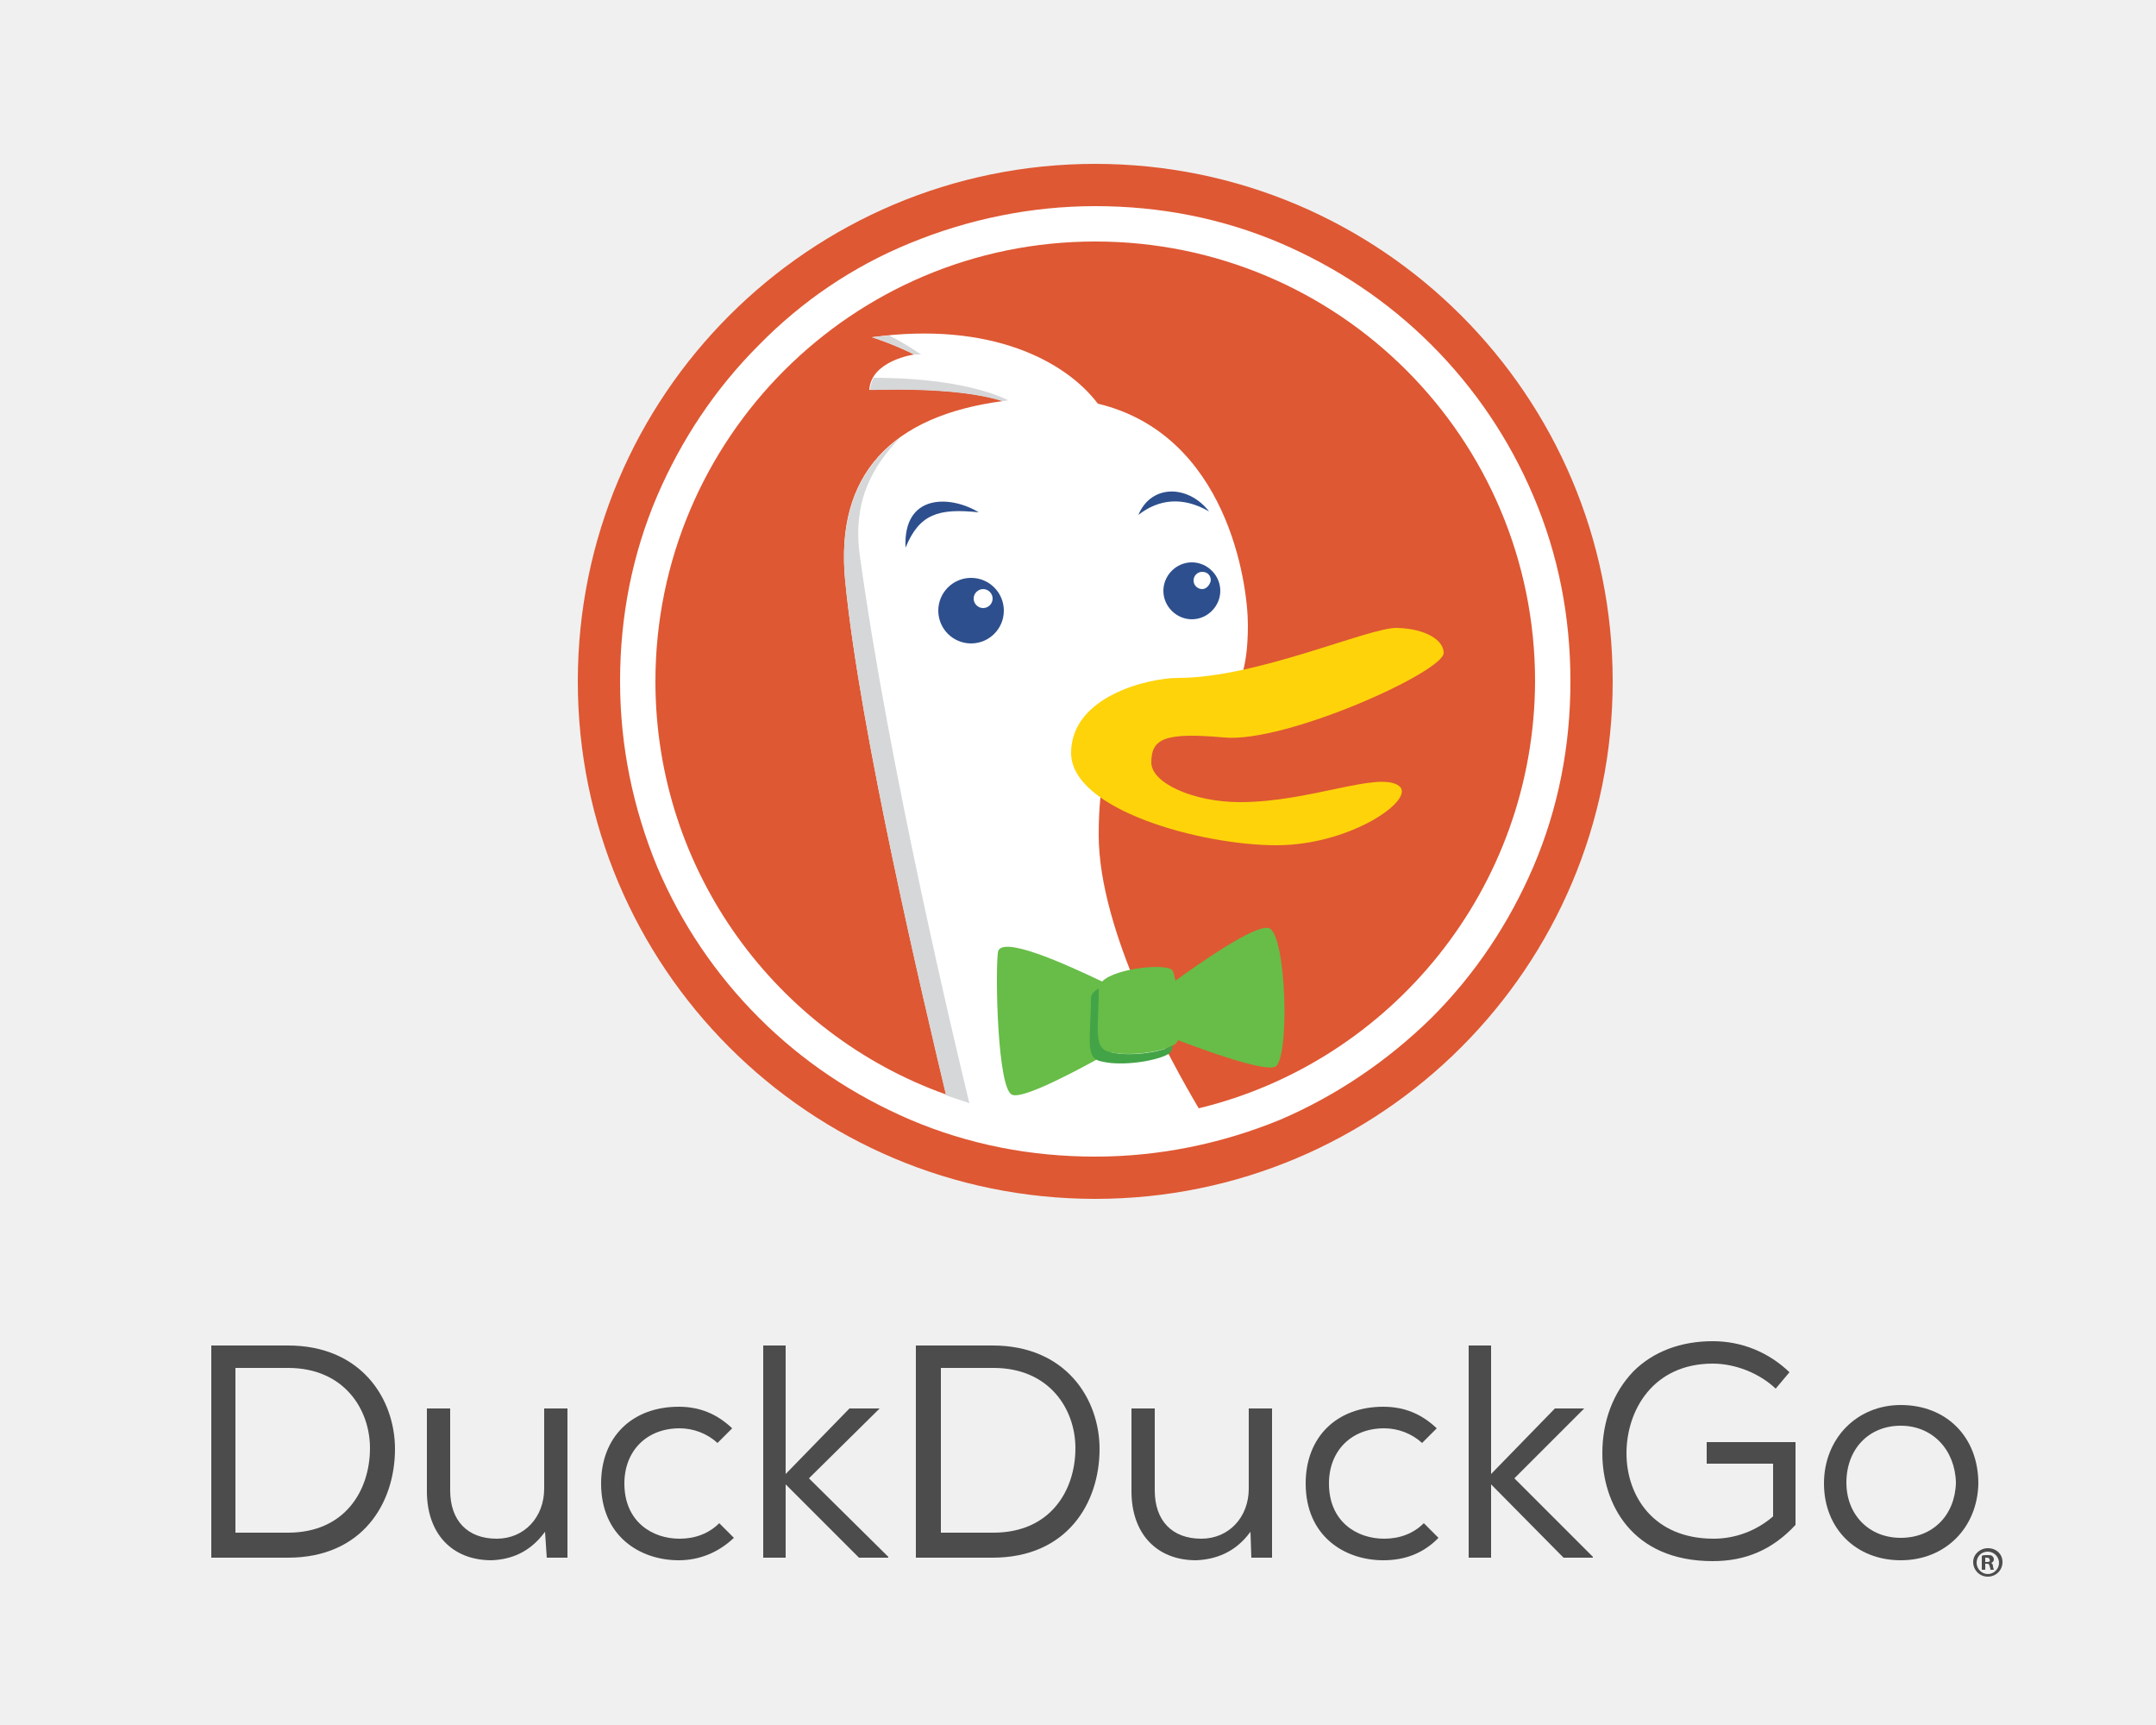
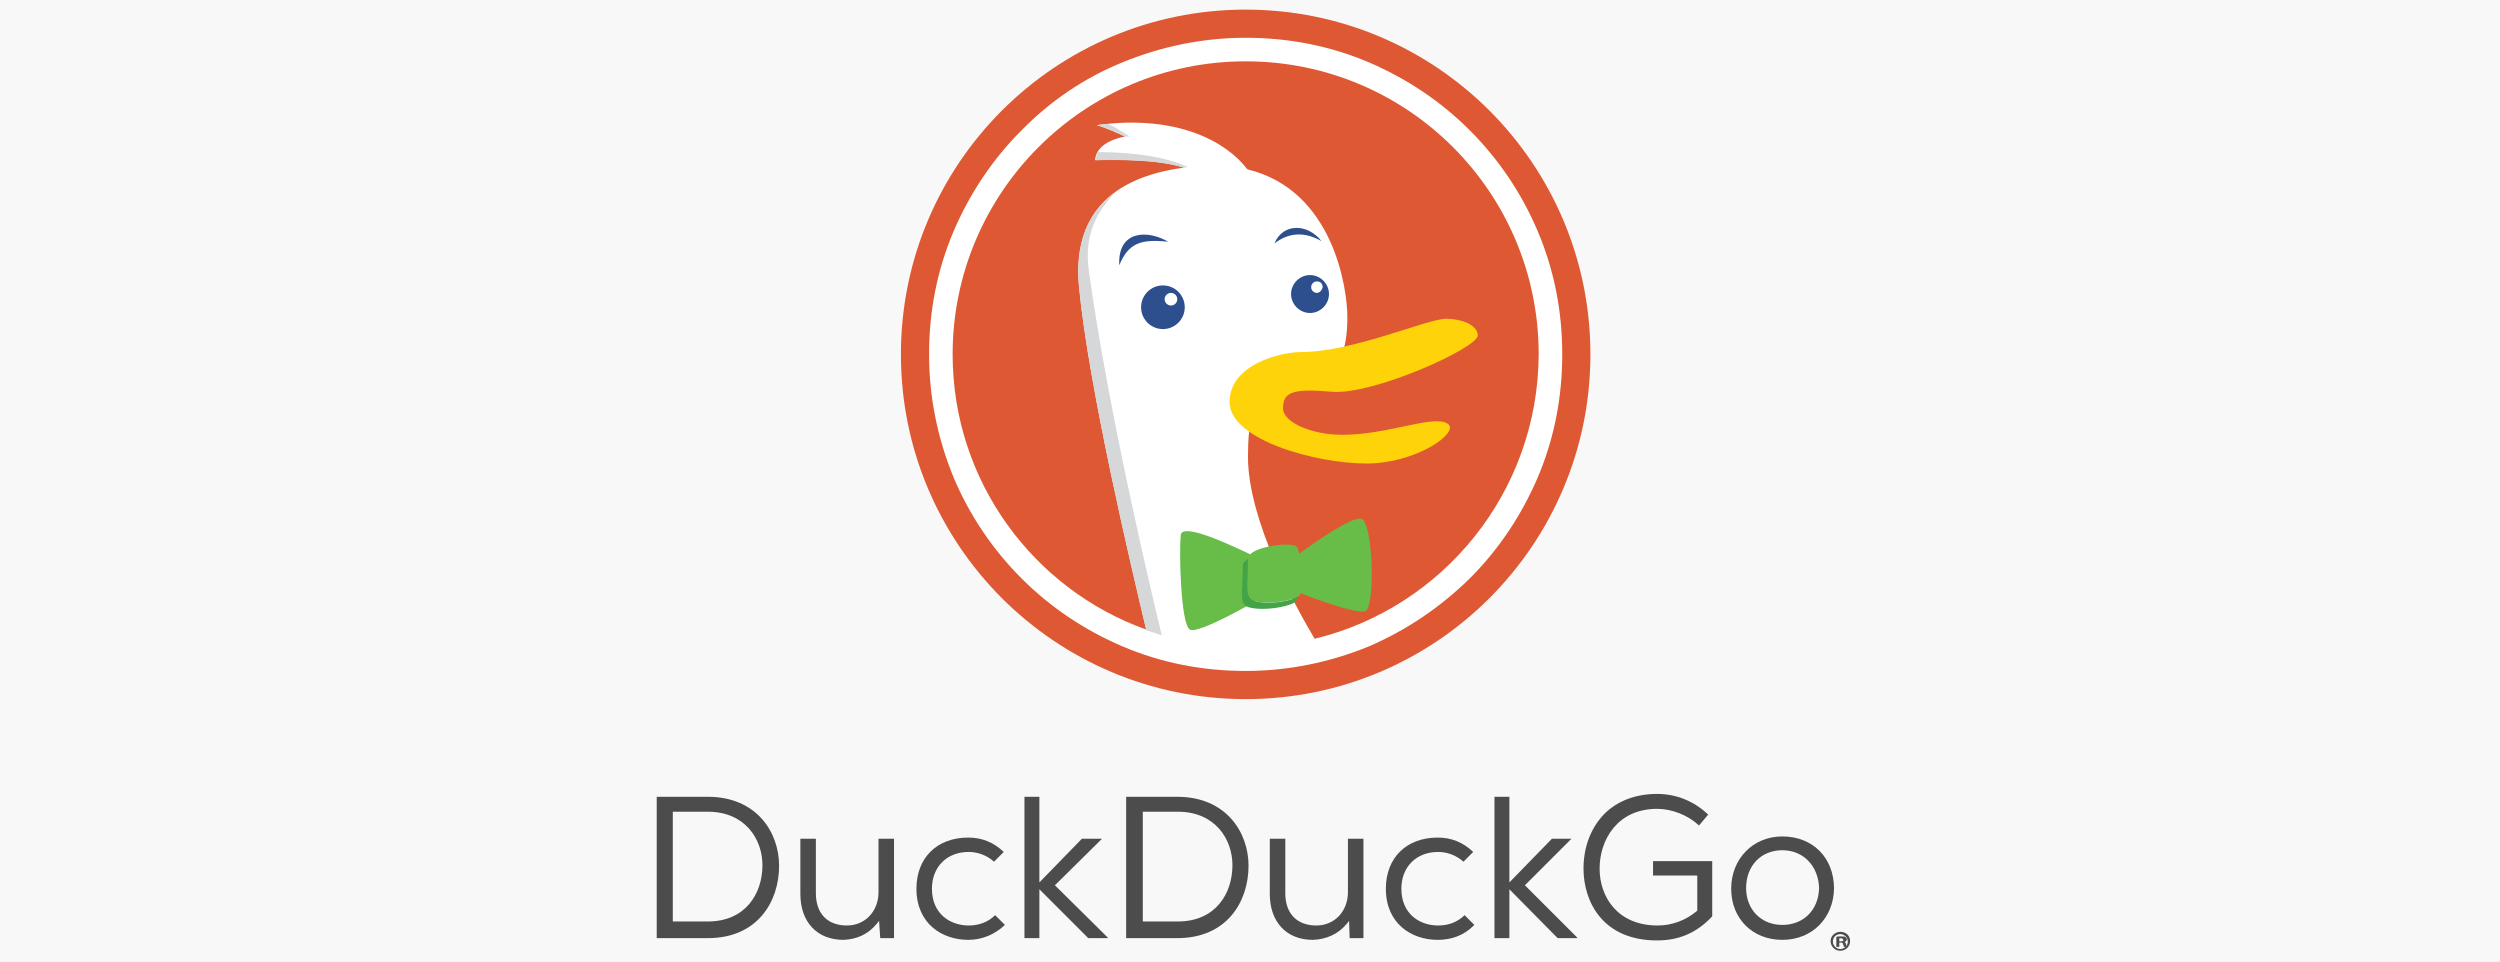
- <svg xmlns="http://www.w3.org/2000/svg" enable-background="new 0 0 250 200" viewBox="0 0 250 200">
-   <circle cx="127" cy="79" fill="#de5833" r="60" />
-   <path d="m177.8 57.5c-2.8-6.6-6.8-12.5-11.8-17.5-5.1-5.1-11-9-17.5-11.8-6.8-2.9-14-4.3-21.5-4.3-7.4 0-14.7 1.5-21.5 4.3-6.6 2.7-12.5 6.7-17.5 11.8-5.1 5.1-9 11-11.8 17.5-2.9 6.8-4.3 14-4.3 21.5s1.5 14.7 4.3 21.5c2.8 6.6 6.8 12.5 11.8 17.5 5.1 5.1 11 9 17.5 11.8 6.8 2.9 14 4.3 21.5 4.3 7.4 0 14.7-1.5 21.5-4.3 6.5-2.8 12.4-6.8 17.5-11.8 5.1-5.1 9-11 11.8-17.5 2.9-6.8 4.3-14 4.3-21.5s-1.4-14.7-4.3-21.5zm-38.8 71c-3.2-5.4-11.6-20.5-11.6-31.7 0-25.8 17.3-3.7 17.3-24.3 0-4.9-2.4-22.1-17.4-25.7-3.7-4.9-12.4-9.6-26.2-7.7 0 0 2.3.7 4.9 2 0 0-5 .7-5.2 4.1 0 0 9.9-.5 15.5 1.3-12.9 1.7-19.5 8.5-18.3 20.8 1.7 17.5 9.1 48.7 11.7 59.6-19.6-7-33.7-25.8-33.7-47.9 0-28.1 22.8-51 51-51s51 22.8 51 51c-.1 24-16.7 44.1-39 49.5z" fill="#fff" />
-   <path clip-rule="evenodd" d="m124.2 87.3c0-6.6 9-8.7 12.4-8.7 9.2 0 22.2-5.9 25.4-5.8 3.3.1 5.4 1.4 5.4 2.9 0 2.2-18.4 10.5-25.5 9.8-6.8-.6-8.4.1-8.4 2.9 0 2.4 4.9 4.6 10.3 4.6 8.1 0 16-3.6 18.4-1.9 2.1 1.5-5.5 6.9-14.2 6.9s-23.8-4.1-23.8-10.7z" fill="#fed30a" fill-rule="evenodd" />
-   <path d="m140.2 59.3c-2.4-3.1-6.7-3.2-8.2.4 2.3-1.8 5.1-2.2 8.2-.4z" fill="#2d4f8d" />
-   <path d="m113.5 59.4c-3.3-2-8.8-2.2-8.5 4.1 1.6-3.9 3.8-4.6 8.5-4.1z" fill="#2d4f8d" />
-   <path d="m138.2 65.2c-1.8 0-3.3 1.5-3.3 3.3s1.5 3.3 3.3 3.3 3.3-1.5 3.3-3.3-1.5-3.3-3.3-3.3zm1.2 3.1c-.5 0-1-.4-1-1 0-.5.4-1 1-1s1 .4 1 1c-.1.5-.5 1-1 1z" fill="#2d4f8d" />
-   <path d="m112.6 67c-2.1 0-3.8 1.7-3.8 3.8s1.7 3.8 3.8 3.8 3.8-1.7 3.8-3.8-1.7-3.8-3.8-3.8zm1.4 3.5c-.6 0-1.1-.5-1.1-1.1s.5-1.1 1.1-1.1 1.1.5 1.1 1.1-.5 1.1-1.1 1.1z" fill="#2d4f8d" />
-   <path d="m104.3 50.8c-4.8 3.5-7 8.9-6.3 16.5 1.7 17.5 9.1 48.8 11.7 59.7.9.3 1.8.6 2.7.9-1.6-6.6-9.3-38.8-12.7-63.5-.9-6.6 1.7-10.5 4.6-13.6z" fill="#d5d7d8" />
-   <path d="m116.2 46.5c.4 0 .7-.1.7-.1-5.2-2.5-13.4-2.6-15.6-2.6-.2.4-.4.9-.4 1.4-.1.1 9.6-.5 15.3 1.3z" fill="#d5d7d8" />
-   <path d="m106.8 41.1c-1.6-1.1-2.9-1.8-3.7-2.2-.7.1-1.3.1-2 .2 0 0 2.3.7 4.9 2 0 0-.1 0-.2 0z" fill="#d5d7d8" />
-   <path d="m147.1 107.6c-1.7-.4-8.3 4.3-10.8 6.1-.1-.5-.2-.9-.3-1.1-.3-1-6.7-.4-8.2 1.2-4-1.9-12-5.6-12.1-3.3-.3 3 0 15.5 1.6 16.4 1.2.7 8-3 11.4-4.9h.1c2.1.5 6 0 7.4-.9.2-.1.3-.3.4-.5 3.1 1.2 9.8 3.6 11.2 3.1 1.8-.5 1.4-15.6-.7-16.1z" fill="#67bd47" />
-   <path d="m128.8 122c-2.1-.4-1.4-2.5-1.4-7.4-.5.3-.9.7-.9 1.1 0 4.9-.8 7.1 1.4 7.4 2.1.5 6 0 7.6-.9.3-.2.4-.5.5-1-1.5.9-5.2 1.3-7.2.8z" fill="#43a347" />
-   <g fill="#4c4c4c">
-     <path d="m24.5 180.6v-24.6h8.9c8.5 0 12.4 6.2 12.4 12 0 6.3-3.8 12.6-12.4 12.6zm2.8-2.9h6.1c6.6 0 9.5-4.9 9.5-9.8 0-4.5-3-9.3-9.5-9.3h-6.1z" />
-     <path d="m57 180.9c-4.6 0-7.5-3.1-7.5-8v-9.6h2.7v9.5c0 3.5 2 5.6 5.4 5.6 3.2 0 5.5-2.5 5.5-5.8v-9.3h2.7v17.3h-2.4l-.2-3-.4.5c-1.5 1.8-3.4 2.7-5.8 2.8z" />
-     <path d="m78.7 180.9c-4.5 0-9-2.8-9-8.9 0-5.4 3.6-8.9 9-8.9 2.4 0 4.4.8 6.2 2.5l-1.7 1.7c-1.2-1.1-2.8-1.7-4.4-1.7-3.8 0-6.4 2.6-6.4 6.4 0 4.4 3.2 6.4 6.4 6.4 1.8 0 3.4-.6 4.6-1.8l1.7 1.7c-1.8 1.7-4 2.6-6.4 2.6z" />
-     <path d="m99.6 180.6-8.5-8.5v8.5h-2.6v-24.6h2.6v14.9l7.4-7.6h3.5l-8.2 8.1 9.2 9.1v.1z" />
-     <path d="m106.2 180.6v-24.6h8.9c8.5 0 12.4 6.2 12.4 12 0 6.3-3.8 12.6-12.4 12.6zm2.9-2.9h6.1c6.6 0 9.5-4.9 9.5-9.8 0-4.5-3-9.3-9.5-9.3h-6.1z" />
-     <path d="m138.7 180.9c-4.6 0-7.5-3.1-7.5-8v-9.6h2.7v9.5c0 3.5 2 5.6 5.4 5.6 3.2 0 5.5-2.5 5.5-5.8v-9.3h2.7v17.3h-2.4l-.1-3-.4.5c-1.5 1.8-3.5 2.7-5.9 2.8z" />
-     <path d="m160.4 180.9c-4.5 0-9-2.8-9-8.9 0-5.4 3.6-8.9 9-8.9 2.4 0 4.4.8 6.2 2.5l-1.7 1.7c-1.2-1.1-2.8-1.7-4.4-1.7-3.8 0-6.4 2.6-6.4 6.4 0 4.4 3.2 6.4 6.4 6.4 1.8 0 3.4-.6 4.6-1.8l1.7 1.7-.1.1c-1.7 1.7-3.8 2.5-6.3 2.5z" />
-     <path d="m181.3 180.6-8.4-8.5v8.5h-2.6v-24.6h2.6v14.9l7.4-7.6h3.4l-8.1 8.1 9.1 9.1v.1z" />
-     <path d="m198.6 181c-9.5 0-12.8-6.8-12.8-12.5 0-3.8 1.3-7.1 3.6-9.5 2.3-2.3 5.5-3.5 9.2-3.5 3.4 0 6.5 1.3 8.9 3.6l-1.6 1.9c-1.9-1.8-4.7-2.9-7.3-2.9-6.9 0-10 5.4-10 10.4 0 4.9 3.1 9.9 10.1 9.9 2.5 0 4.9-.9 6.8-2.5l.1-.1v-6.1h-7.7v-2.5h10.3v9.6c-2.7 2.9-5.8 4.2-9.6 4.2z" />
-     <path d="m220.4 180.9c-5.2 0-8.9-3.7-8.9-8.9s3.8-9.1 8.9-9.1c5.3 0 9 3.7 9 9.1-.1 5.1-3.8 8.9-9 8.9zm0-15.6c-3.7 0-6.3 2.7-6.3 6.6 0 3.7 2.6 6.4 6.3 6.4s6.3-2.6 6.4-6.4c-.1-3.8-2.7-6.6-6.4-6.6z" />
-     <path d="m230.9 181.2c.2-.1.3-.2.3-.4s-.1-.3-.2-.4-.3-.1-.6-.1-.5 0-.6.1v1.6h.4v-.7h.2c.2 0 .3.1.3.3.1.2.1.3.1.4h.4c0-.1-.1-.2-.1-.4s-.1-.3-.2-.4zm-.5-.1h-.2v-.5h.2c.2 0 .3.1.3.2.1.2 0 .3-.3.3z" />
-     <path d="m230.5 179.5c-.9 0-1.7.7-1.7 1.6s.7 1.7 1.7 1.7c.9 0 1.7-.7 1.7-1.7 0-.9-.7-1.6-1.7-1.6zm0 3c-.7 0-1.3-.6-1.3-1.3s.5-1.3 1.3-1.3c.7 0 1.3.6 1.3 1.3s-.6 1.3-1.3 1.3z" />
+ <svg xmlns="http://www.w3.org/2000/svg" width="260px" height="100px" viewBox="0 0 260 100" version="1.1">
+   <g id="DDG" stroke="none" stroke-width="1" fill="none" fill-rule="evenodd">
+     <rect fill="#F8F8F8" x="0" y="0" width="260" height="100" />
+     <g id="duckduckgo-vertical" transform="translate(68, 1)">
+       <circle id="Oval" fill="#DE5833" fill-rule="nonzero" cx="61.549" cy="35.854" r="35.854" />
+       <path d="M91.905,23.006 C90.232,19.062 87.841,15.537 84.854,12.549 C81.806,9.501 78.28,7.171 74.396,5.498 C70.333,3.765 66.03,2.928 61.549,2.928 C57.127,2.928 52.765,3.824 48.701,5.498 C44.757,7.111 41.232,9.501 38.244,12.549 C35.196,15.596 32.866,19.122 31.193,23.006 C29.46,27.07 28.623,31.372 28.623,35.854 C28.623,40.335 29.52,44.638 31.193,48.701 C32.866,52.645 35.256,56.171 38.244,59.159 C41.291,62.206 44.817,64.537 48.701,66.21 C52.765,67.943 57.067,68.779 61.549,68.779 C65.971,68.779 70.333,67.883 74.396,66.21 C78.28,64.537 81.806,62.146 84.854,59.159 C87.901,56.111 90.232,52.585 91.905,48.701 C93.638,44.638 94.474,40.335 94.474,35.854 C94.474,31.372 93.638,27.07 91.905,23.006 Z M68.72,65.433 C66.807,62.206 61.788,53.183 61.788,46.49 C61.788,31.073 72.126,44.279 72.126,31.97 C72.126,29.041 70.691,18.763 61.728,16.612 C59.517,13.684 54.318,10.876 46.072,12.011 C46.072,12.011 47.446,12.429 49,13.206 C49,13.206 46.012,13.624 45.893,15.656 C45.893,15.656 51.809,15.357 55.155,16.433 C47.446,17.449 43.502,21.512 44.22,28.862 C45.235,39.32 49.657,57.963 51.211,64.477 C39.499,60.294 31.073,49.06 31.073,35.854 C31.073,19.062 44.698,5.378 61.549,5.378 C78.4,5.378 92.024,19.002 92.024,35.854 C91.965,50.195 82.045,62.206 68.72,65.433 Z" id="Shape" fill="#FFFFFF" fill-rule="nonzero" />
+       <path d="M59.876,40.813 C59.876,36.87 65.254,35.615 67.285,35.615 C72.783,35.615 80.551,32.089 82.463,32.149 C84.435,32.209 85.69,32.985 85.69,33.882 C85.69,35.196 74.695,40.156 70.452,39.738 C66.389,39.379 65.433,39.798 65.433,41.471 C65.433,42.905 68.361,44.22 71.588,44.22 C76.428,44.22 81.149,42.068 82.583,43.084 C83.838,43.98 79.296,47.207 74.098,47.207 C68.899,47.207 59.876,44.757 59.876,40.813 L59.876,40.813 Z" id="Path" fill="#FED30A" />
+       <path d="M69.437,24.082 C68.002,22.229 65.433,22.17 64.537,24.321 C65.911,23.245 67.584,23.006 69.437,24.082 Z" id="Path" fill="#2D4F8D" fill-rule="nonzero" />
+       <path d="M53.482,24.141 C51.51,22.946 48.223,22.827 48.402,26.591 C49.359,24.261 50.673,23.843 53.482,24.141 Z" id="Path" fill="#2D4F8D" fill-rule="nonzero" />
+       <path d="M68.241,27.607 C67.166,27.607 66.27,28.504 66.27,29.579 C66.27,30.655 67.166,31.551 68.241,31.551 C69.317,31.551 70.213,30.655 70.213,29.579 C70.213,28.504 69.317,27.607 68.241,27.607 Z M68.959,29.46 C68.66,29.46 68.361,29.221 68.361,28.862 C68.361,28.563 68.6,28.265 68.959,28.265 C69.317,28.265 69.556,28.504 69.556,28.862 C69.496,29.161 69.257,29.46 68.959,29.46 Z" id="Shape" fill="#2D4F8D" fill-rule="nonzero" />
+       <path d="M52.944,28.683 C51.689,28.683 50.673,29.699 50.673,30.954 C50.673,32.209 51.689,33.224 52.944,33.224 C54.199,33.224 55.215,32.209 55.215,30.954 C55.215,29.699 54.199,28.683 52.944,28.683 Z M53.78,30.774 C53.422,30.774 53.123,30.476 53.123,30.117 C53.123,29.759 53.422,29.46 53.78,29.46 C54.139,29.46 54.438,29.759 54.438,30.117 C54.438,30.476 54.139,30.774 53.78,30.774 Z" id="Shape" fill="#2D4F8D" fill-rule="nonzero" />
+       <path d="M47.984,19.002 C45.116,21.094 43.801,24.321 44.22,28.862 C45.235,39.32 49.657,58.023 51.211,64.537 C51.749,64.716 52.287,64.895 52.824,65.074 C51.868,61.13 47.267,41.889 45.235,27.129 C44.698,23.185 46.251,20.855 47.984,19.002 Z" id="Path" fill="#D5D7D8" fill-rule="nonzero" />
+       <path d="M55.095,16.433 C55.334,16.433 55.513,16.373 55.513,16.373 C52.406,14.879 47.506,14.82 46.191,14.82 C46.072,15.059 45.952,15.357 45.952,15.656 C45.893,15.716 51.689,15.357 55.095,16.433 L55.095,16.433 Z" id="Path" fill="#D5D7D8" fill-rule="nonzero" />
+       <path d="M49.478,13.206 C48.522,12.549 47.745,12.13 47.267,11.891 C46.849,11.951 46.49,11.951 46.072,12.011 C46.072,12.011 47.446,12.429 49,13.206 C49,13.206 48.94,13.206 48.88,13.206 L49.478,13.206 Z" id="Path" fill="#D5D7D8" fill-rule="nonzero" />
+       <path d="M73.56,52.944 C72.544,52.705 68.6,55.513 67.106,56.589 C67.046,56.29 66.987,56.051 66.927,55.932 C66.748,55.334 62.923,55.693 62.027,56.649 C59.637,55.513 54.856,53.302 54.796,54.677 C54.617,56.47 54.796,63.939 55.752,64.477 C56.47,64.895 60.533,62.684 62.565,61.549 L62.624,61.549 C63.879,61.848 66.21,61.549 67.046,61.011 C67.166,60.951 67.226,60.832 67.285,60.712 C69.138,61.429 73.141,62.863 73.978,62.565 C75.054,62.266 74.815,53.243 73.56,52.944 L73.56,52.944 Z" id="Path" fill="#67BD47" fill-rule="nonzero" />
+       <path d="M62.624,61.549 C61.37,61.31 61.788,60.055 61.788,57.127 C61.489,57.306 61.25,57.545 61.25,57.784 C61.25,60.712 60.772,62.027 62.087,62.206 C63.341,62.505 65.672,62.206 66.628,61.668 C66.807,61.549 66.867,61.37 66.927,61.071 C66.03,61.609 63.82,61.848 62.624,61.549 L62.624,61.549 Z" id="Path" fill="#43A347" fill-rule="nonzero" />
+       <g id="Group" transform="translate(0, 81.26829)" fill="#4C4C4C" fill-rule="nonzero">
+         <path d="M0.299,15.298 L0.299,0.598 L5.617,0.598 C10.696,0.598 13.027,4.302 13.027,7.768 C13.027,11.533 10.756,15.298 5.617,15.298 L0.299,15.298 Z M1.972,13.565 L5.617,13.565 C9.561,13.565 11.294,10.637 11.294,7.709 C11.294,5.02 9.501,2.151 5.617,2.151 L1.972,2.151 L1.972,13.565 Z" id="Shape" />
+         <path d="M19.72,15.477 C16.971,15.477 15.238,13.624 15.238,10.696 L15.238,4.96 L16.851,4.96 L16.851,10.637 C16.851,12.728 18.046,13.983 20.078,13.983 C21.99,13.983 23.365,12.489 23.365,10.517 L23.365,4.96 L24.978,4.96 L24.978,15.298 L23.544,15.298 L23.424,13.505 L23.185,13.804 C22.289,14.879 21.154,15.417 19.72,15.477 Z" id="Path" />
+         <path d="M32.687,15.477 C29.998,15.477 27.309,13.804 27.309,10.159 C27.309,6.932 29.46,4.84 32.687,4.84 C34.121,4.84 35.316,5.318 36.391,6.334 L35.376,7.35 C34.659,6.693 33.702,6.334 32.746,6.334 C30.476,6.334 28.922,7.888 28.922,10.159 C28.922,12.788 30.834,13.983 32.746,13.983 C33.822,13.983 34.778,13.624 35.495,12.907 L36.511,13.923 C35.435,14.939 34.121,15.477 32.687,15.477 L32.687,15.477 Z" id="Path" />
+         <polygon id="Path" points="45.176 15.298 40.096 10.218 40.096 15.298 38.543 15.298 38.543 0.598 40.096 0.598 40.096 9.501 44.518 4.96 46.61 4.96 41.71 9.8 47.207 15.238 47.207 15.298" />
+         <path d="M49.12,15.298 L49.12,0.598 L54.438,0.598 C59.517,0.598 61.848,4.302 61.848,7.768 C61.848,11.533 59.577,15.298 54.438,15.298 L49.12,15.298 Z M50.852,13.565 L54.498,13.565 C58.441,13.565 60.174,10.637 60.174,7.709 C60.174,5.02 58.382,2.151 54.498,2.151 L50.852,2.151 L50.852,13.565 Z" id="Shape" />
+         <path d="M68.54,15.477 C65.791,15.477 64.059,13.624 64.059,10.696 L64.059,4.96 L65.672,4.96 L65.672,10.637 C65.672,12.728 66.867,13.983 68.899,13.983 C70.811,13.983 72.185,12.489 72.185,10.517 L72.185,4.96 L73.799,4.96 L73.799,15.298 L72.365,15.298 L72.305,13.505 L72.066,13.804 C71.17,14.879 69.974,15.417 68.54,15.477 L68.54,15.477 Z" id="Path" />
+         <path d="M81.507,15.477 C78.818,15.477 76.129,13.804 76.129,10.159 C76.129,6.932 78.28,4.84 81.507,4.84 C82.941,4.84 84.137,5.318 85.212,6.334 L84.196,7.35 C83.479,6.693 82.523,6.334 81.567,6.334 C79.296,6.334 77.743,7.888 77.743,10.159 C77.743,12.788 79.655,13.983 81.567,13.983 C82.643,13.983 83.599,13.624 84.316,12.907 L85.332,13.923 L85.272,13.983 C84.256,14.999 83.001,15.477 81.507,15.477 L81.507,15.477 Z" id="Path" />
+         <polygon id="Path" points="93.996 15.298 88.977 10.218 88.977 15.298 87.423 15.298 87.423 0.598 88.977 0.598 88.977 9.501 93.399 4.96 95.43 4.96 90.59 9.8 96.028 15.238 96.028 15.298" />
+         <path d="M104.334,15.537 C98.657,15.537 96.685,11.473 96.685,8.067 C96.685,5.796 97.462,3.824 98.837,2.39 C100.211,1.016 102.123,0.299 104.334,0.299 C106.366,0.299 108.218,1.076 109.652,2.45 L108.696,3.585 C107.561,2.51 105.888,1.852 104.334,1.852 C100.211,1.852 98.359,5.079 98.359,8.067 C98.359,10.995 100.211,13.983 104.394,13.983 C105.888,13.983 107.322,13.445 108.457,12.489 L108.517,12.429 L108.517,8.784 L103.916,8.784 L103.916,7.29 L110.071,7.29 L110.071,13.027 C108.457,14.76 106.605,15.537 104.334,15.537 Z" id="Path" />
+         <path d="M117.361,15.477 C114.254,15.477 112.043,13.266 112.043,10.159 C112.043,7.051 114.313,4.721 117.361,4.721 C120.528,4.721 122.739,6.932 122.739,10.159 C122.679,13.206 120.468,15.477 117.361,15.477 Z M117.361,6.155 C115.15,6.155 113.596,7.768 113.596,10.099 C113.596,12.31 115.15,13.923 117.361,13.923 C119.572,13.923 121.126,12.37 121.185,10.099 C121.126,7.828 119.572,6.155 117.361,6.155 Z" id="Shape" />
+         <path d="M123.834,15.695 C123.989,15.631 124.067,15.567 124.067,15.439 C124.067,15.31 123.989,15.246 123.911,15.182 C123.834,15.118 123.678,15.118 123.445,15.118 C123.211,15.118 123.056,15.118 122.978,15.182 L122.978,16.207 L123.289,16.207 L123.289,15.759 L123.445,15.759 C123.6,15.759 123.678,15.823 123.678,15.951 C123.756,16.079 123.756,16.143 123.756,16.207 L124.067,16.207 C124.067,16.143 123.989,16.079 123.989,15.951 C123.989,15.823 123.911,15.759 123.834,15.695 L123.834,15.695 Z M123.445,15.631 L123.289,15.631 L123.289,15.31 L123.445,15.31 C123.6,15.31 123.678,15.375 123.678,15.439 C123.756,15.567 123.678,15.631 123.445,15.631 Z" id="Shape" />
+         <path d="M123.396,14.64 C122.859,14.64 122.38,15.059 122.38,15.596 C122.38,16.134 122.799,16.612 123.396,16.612 C123.934,16.612 124.412,16.194 124.412,15.596 C124.412,15.059 123.994,14.64 123.396,14.64 Z M123.396,16.433 C122.978,16.433 122.62,16.074 122.62,15.656 C122.62,15.238 122.918,14.879 123.396,14.879 C123.815,14.879 124.173,15.238 124.173,15.656 C124.173,16.074 123.815,16.433 123.396,16.433 Z" id="Shape" />
+       </g>
+     </g>
  </g>
</svg>
